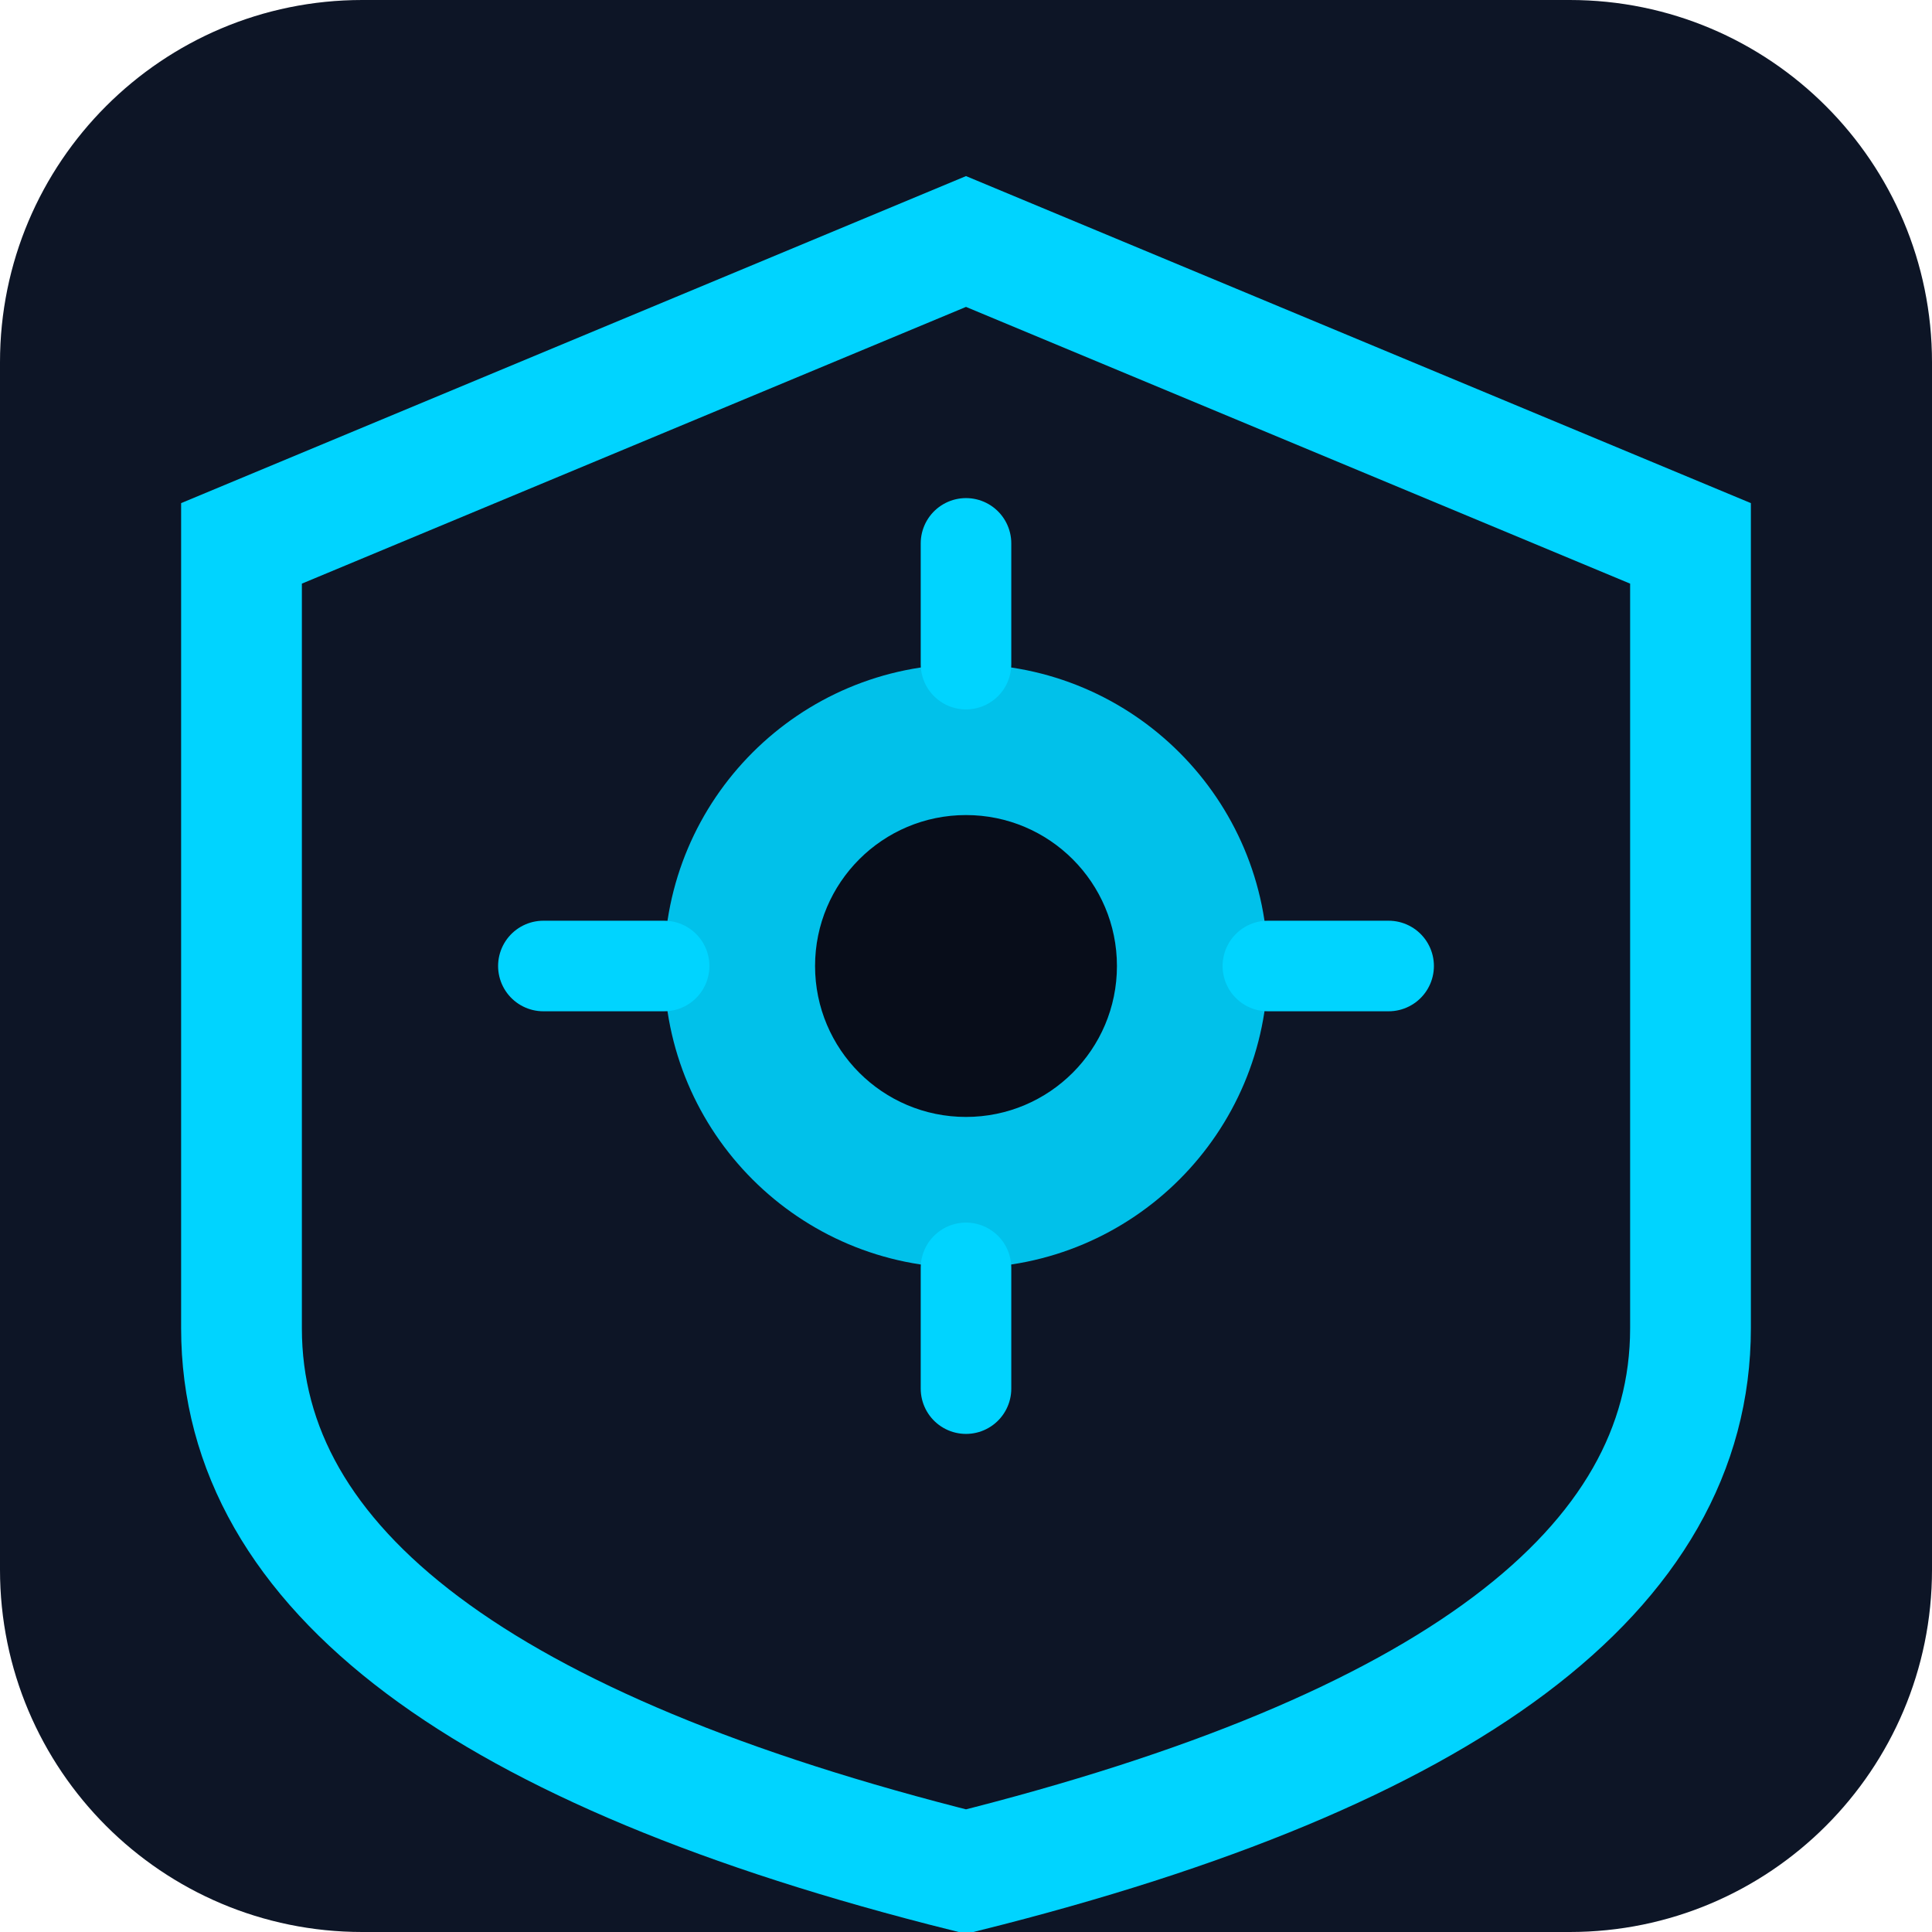
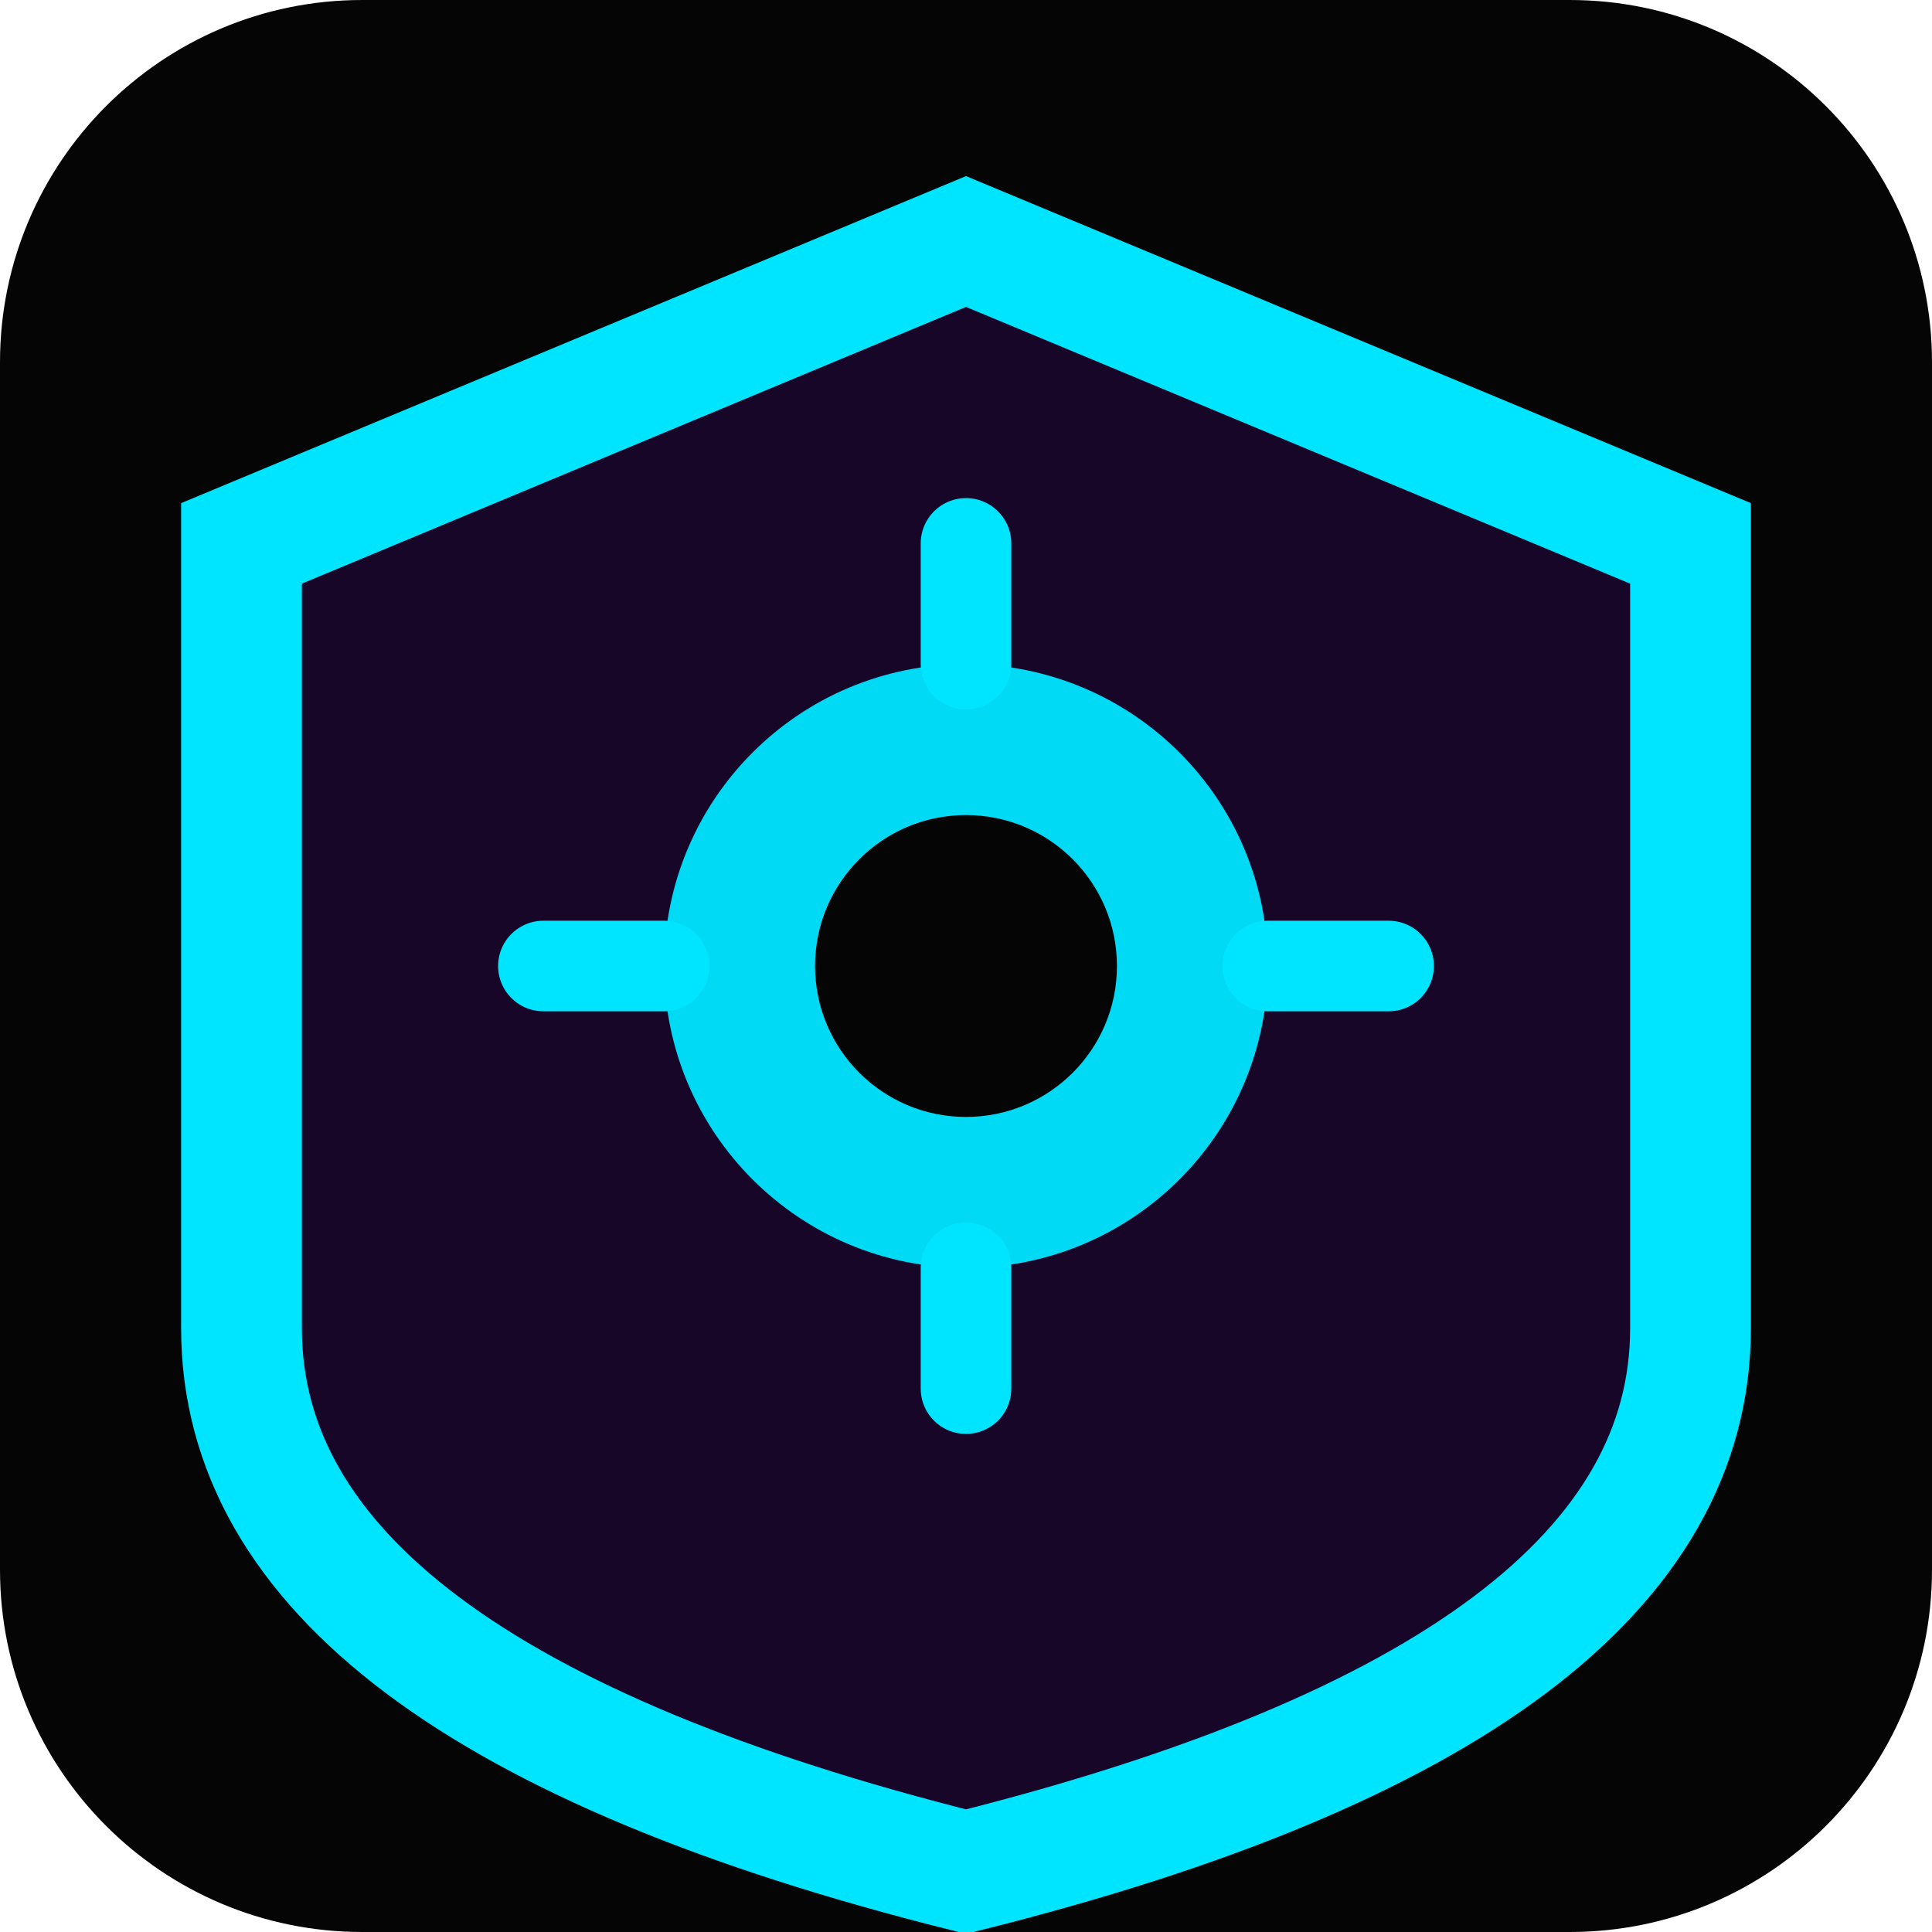
<svg xmlns="http://www.w3.org/2000/svg" viewBox="0 0 32 32">
-   <rect width="32" height="32" rx="6" fill="#0d1526" />
-   <path d="M16 4 L28 9 L28 22 Q28 28 16 31 Q4 28 4 22 L4 9 Z" fill="none" stroke="#00d4ff" stroke-width="2" />
-   <circle cx="16" cy="16" r="5" fill="#00d4ff" opacity="0.9" />
-   <circle cx="16" cy="16" r="2.5" fill="#080d1a" />
-   <line x1="16" y1="9" x2="16" y2="11" stroke="#00d4ff" stroke-width="1.5" stroke-linecap="round" />
-   <line x1="16" y1="21" x2="16" y2="23" stroke="#00d4ff" stroke-width="1.5" stroke-linecap="round" />
-   <line x1="9" y1="16" x2="11" y2="16" stroke="#00d4ff" stroke-width="1.5" stroke-linecap="round" />
-   <line x1="21" y1="16" x2="23" y2="16" stroke="#00d4ff" stroke-width="1.5" stroke-linecap="round" />
+   <rect width="32" height="32" rx="6" fill="#050505" />
+   <path d="M16 4 L28 9 L28 22 Q28 28 16 31 Q4 28 4 22 L4 9 Z" fill="#3b0a6b" fill-opacity="0.35" stroke="#00e5ff" stroke-width="2" />
+   <circle cx="16" cy="16" r="5" fill="#00e5ff" opacity="0.95" />
+   <circle cx="16" cy="16" r="2.5" fill="#050505" />
+   <line x1="16" y1="9" x2="16" y2="11" stroke="#00e5ff" stroke-width="1.5" stroke-linecap="round" />
+   <line x1="16" y1="21" x2="16" y2="23" stroke="#00e5ff" stroke-width="1.5" stroke-linecap="round" />
+   <line x1="9" y1="16" x2="11" y2="16" stroke="#00e5ff" stroke-width="1.5" stroke-linecap="round" />
+   <line x1="21" y1="16" x2="23" y2="16" stroke="#00e5ff" stroke-width="1.5" stroke-linecap="round" />
</svg>
